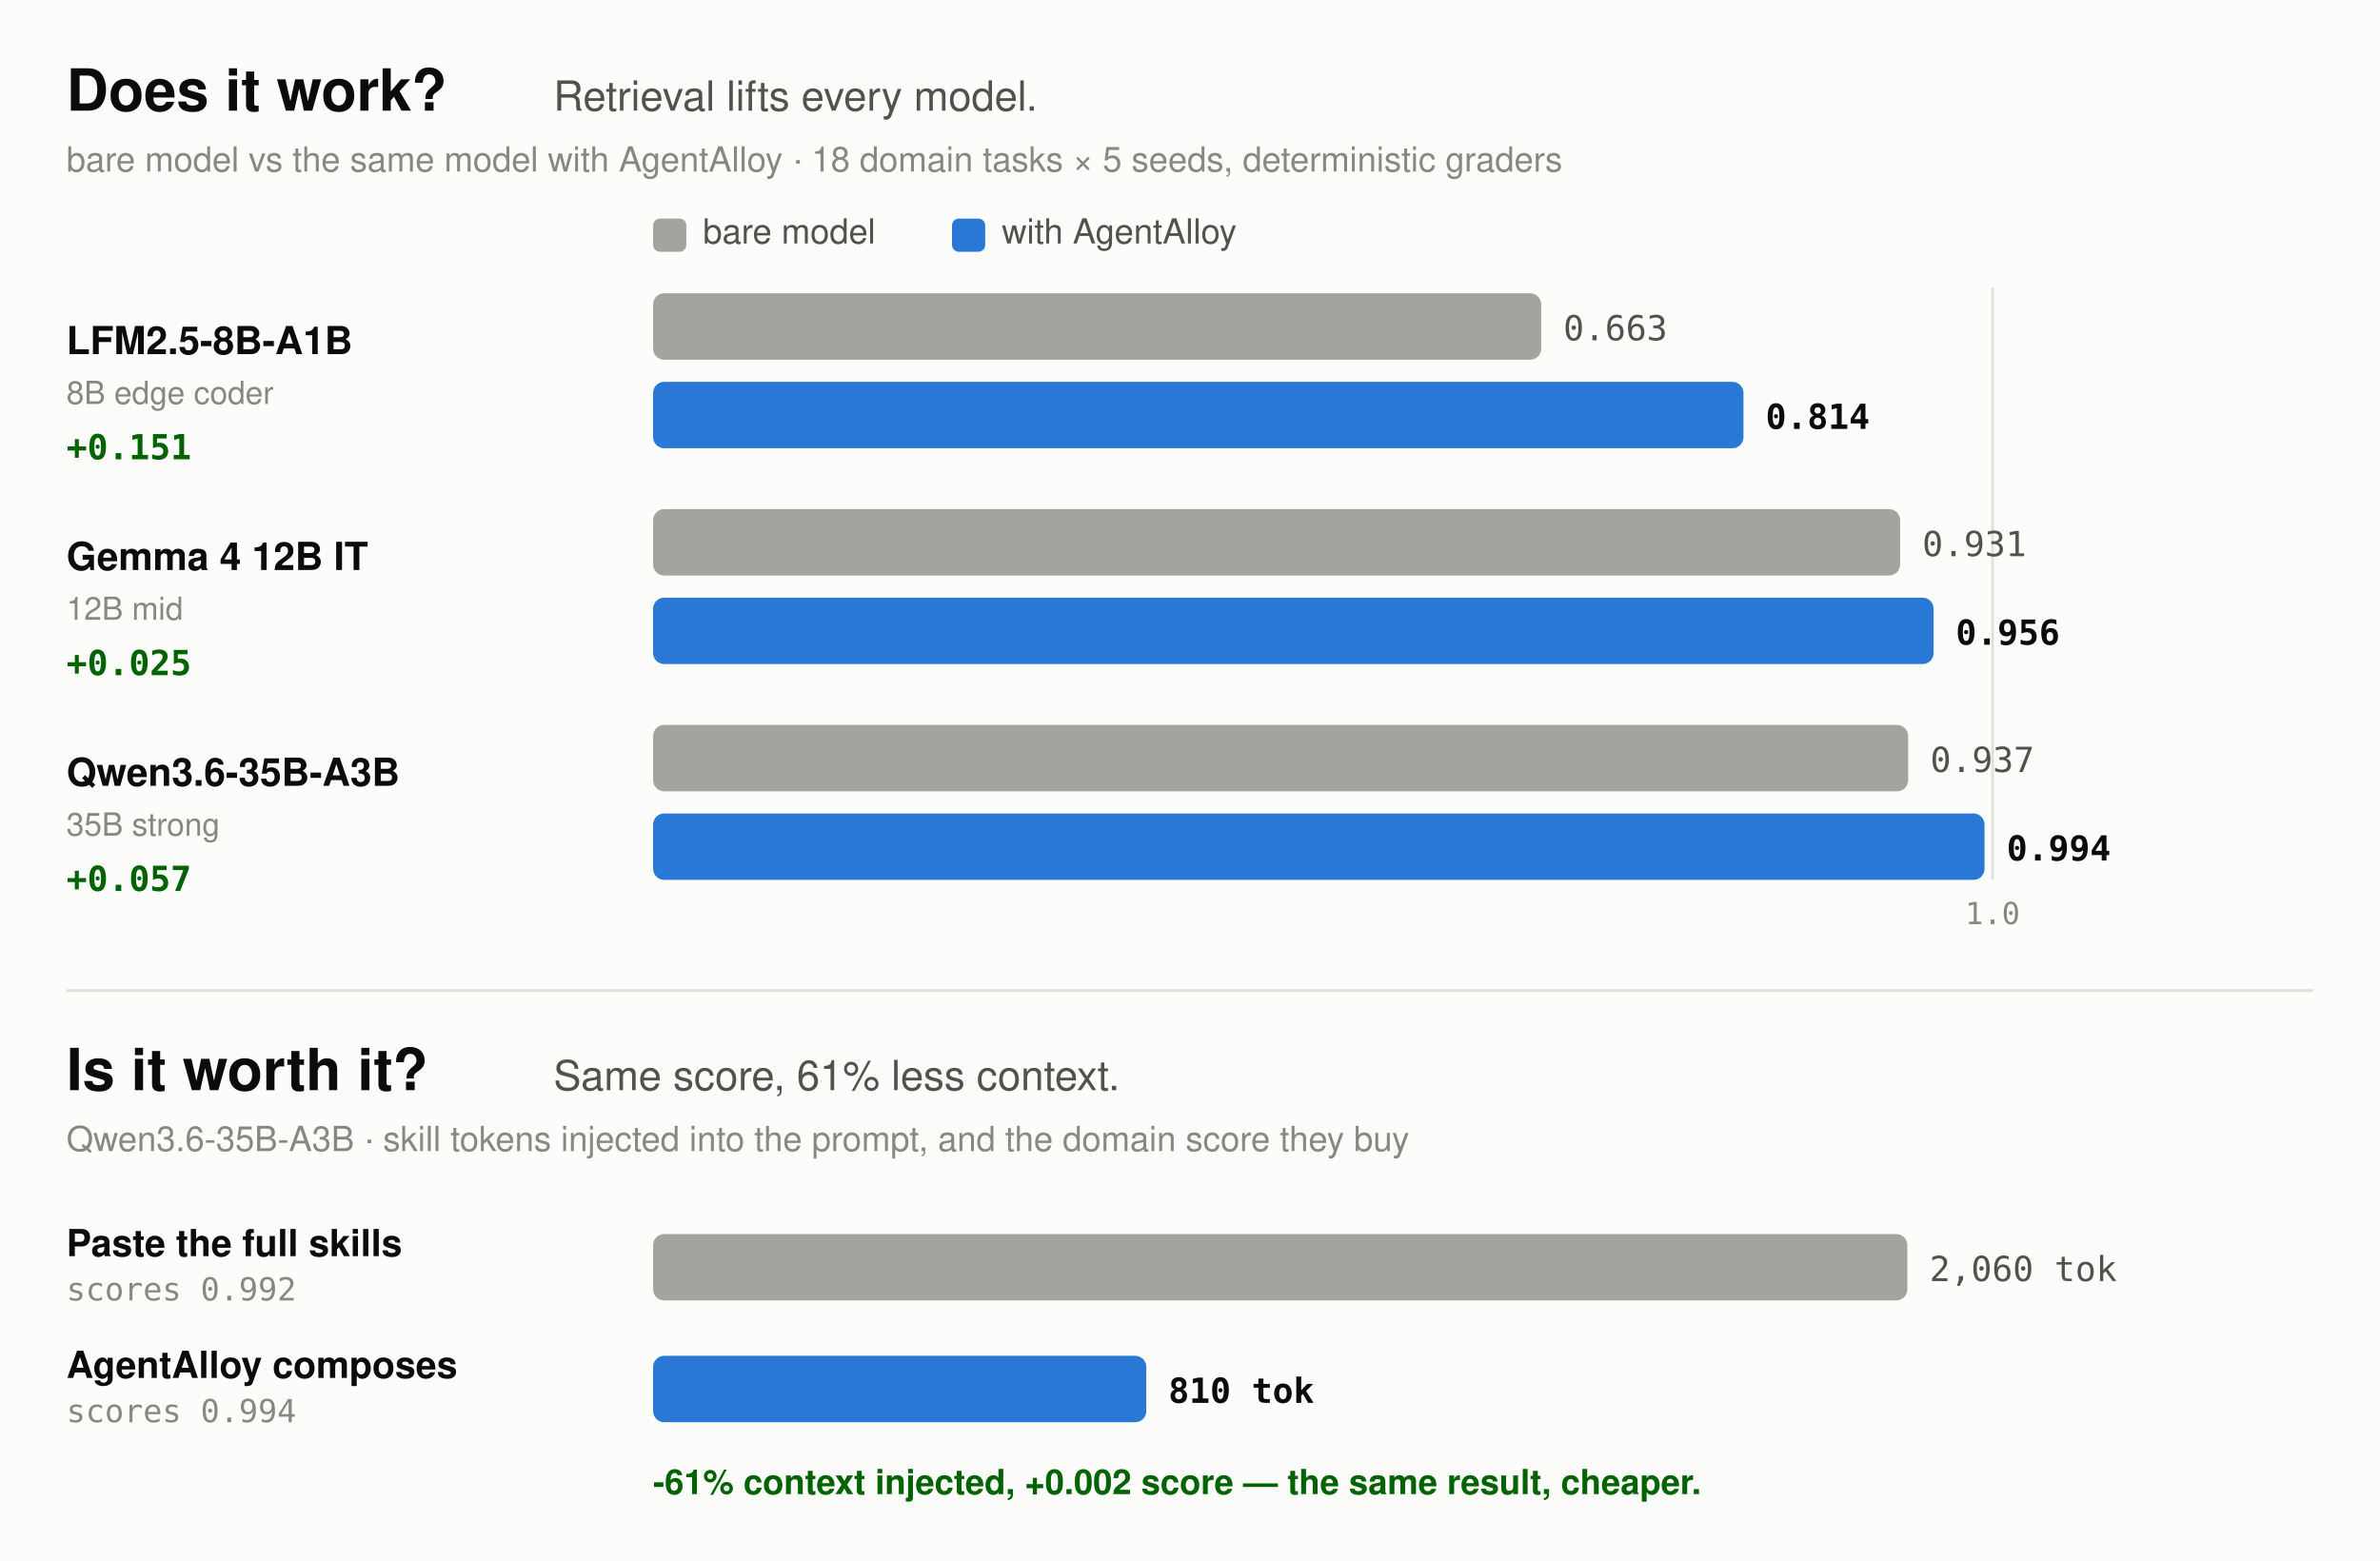
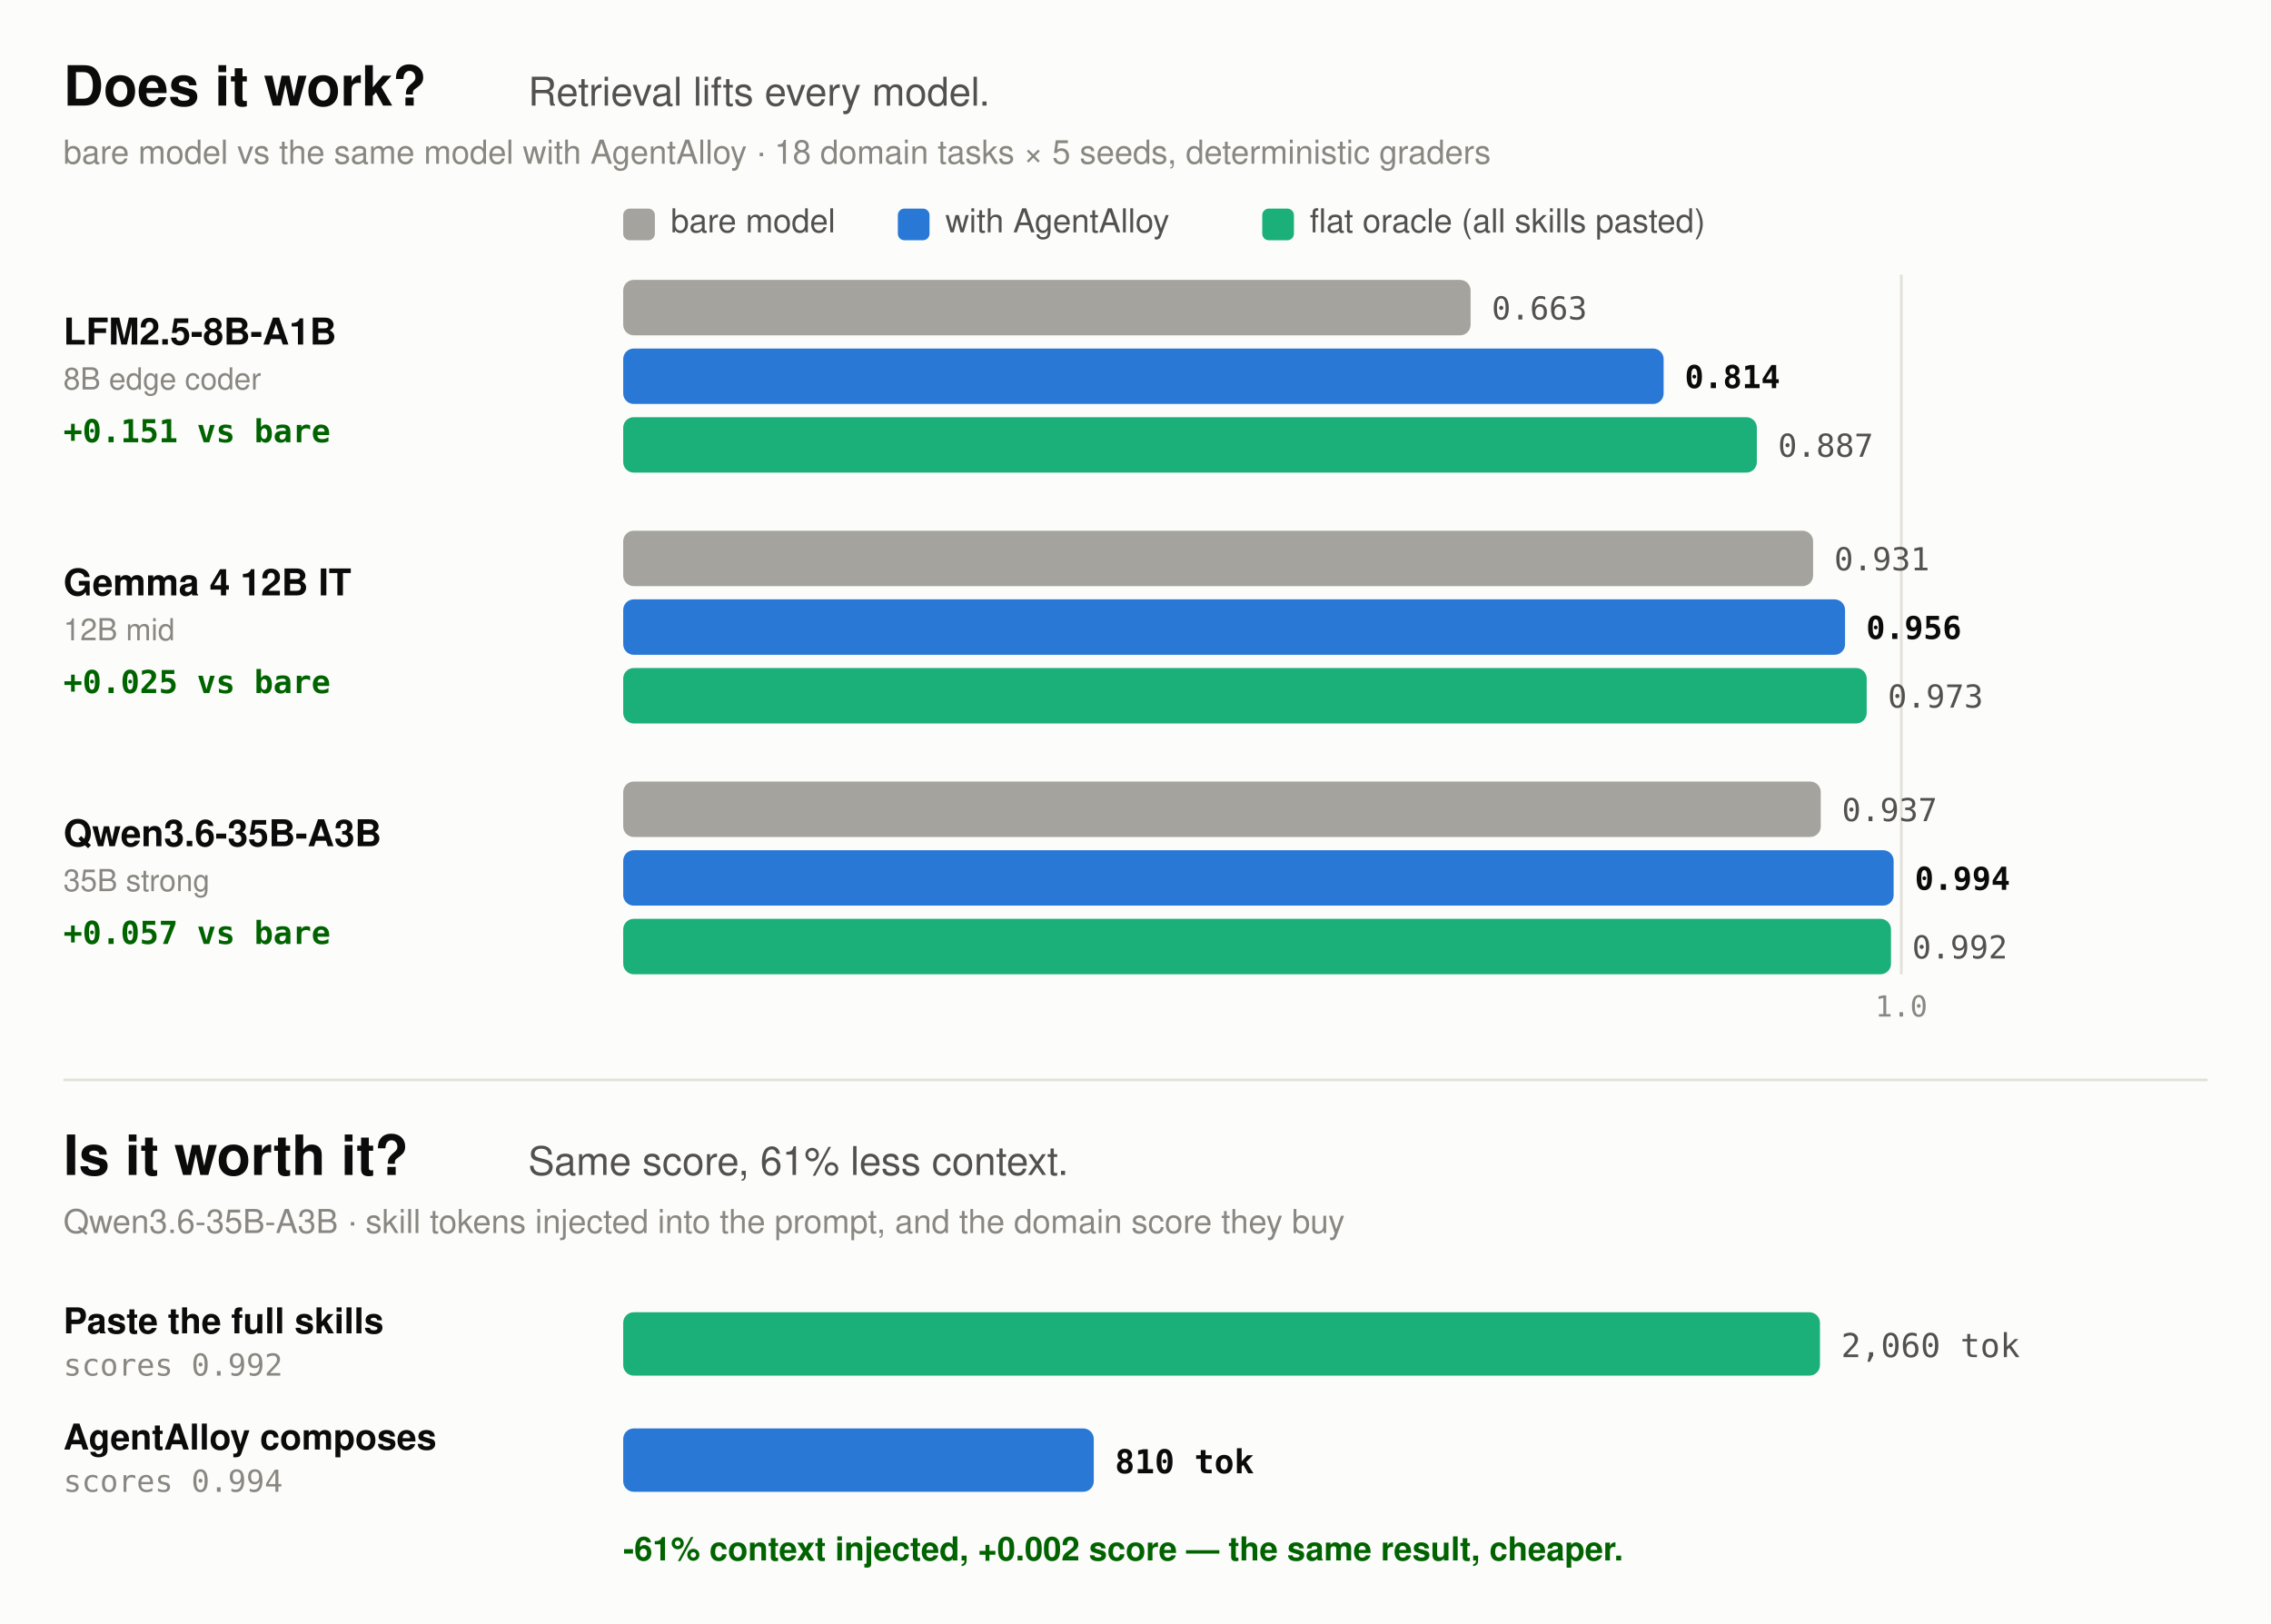
- <svg xmlns="http://www.w3.org/2000/svg" viewBox="0 0 860 564" width="860" height="564" role="img" aria-label="Two panels. Panel one: bare model versus the same model with AgentAlloy across an 8B, 12B, and 35B model; retrieval lifts every one, most on the 8B (0.663 to 0.814). Panel two: on the 35B, AgentAlloy scores 0.994 at 810 injected tokens versus 0.992 at 2,060 tokens for pasting the full skills — the same score at 61% less context.">
-   <rect x="0" y="0" width="860" height="564" fill="#fcfcfb" />
+ <svg xmlns="http://www.w3.org/2000/svg" viewBox="0 0 860 615" width="860" height="615" role="img" aria-label="Two panels. Panel one: for an 8B, 12B, and 35B model, three bars each — bare model, with AgentAlloy, and the flat oracle (all gold skills pasted). AgentAlloy lifts every model over bare, most on the 8B (0.663 to 0.814); on the 35B it reaches the oracle (0.994 vs 0.992). Panel two: on the 35B, AgentAlloy scores 0.994 at 810 injected tokens versus the oracle 0.992 at 2,060 tokens for pasting the full skills — the same score at 61% less context.">
+   <rect x="0" y="0" width="860" height="615" fill="#fcfcfb" />
  <text x="24.0" y="40.0" font-family="system-ui,-apple-system,'Segoe UI',Helvetica,Arial,sans-serif" font-size="21" fill="#0b0b0b" text-anchor="start" font-weight="700" opacity="1.0">Does it work?</text>
  <text x="200.0" y="40.0" font-family="system-ui,-apple-system,'Segoe UI',Helvetica,Arial,sans-serif" font-size="15" fill="#52514e" text-anchor="start" font-weight="400" opacity="1.0">Retrieval lifts every model.</text>
  <text x="24.0" y="62.0" font-family="system-ui,-apple-system,'Segoe UI',Helvetica,Arial,sans-serif" font-size="12.5" fill="#898781" text-anchor="start" font-weight="400" opacity="1.0">bare model vs the same model with AgentAlloy · 18 domain tasks × 5 seeds, deterministic graders</text>
  <rect x="236" y="79" width="12" height="12" rx="2.5" fill="#a5a39d" />
  <text x="254.0" y="88.0" font-family="system-ui,-apple-system,'Segoe UI',Helvetica,Arial,sans-serif" font-size="12.5" fill="#52514e" text-anchor="start" font-weight="400" opacity="1.0">bare model</text>
-   <rect x="344" y="79" width="12" height="12" rx="2.5" fill="#2a78d6" />
-   <text x="362.0" y="88.0" font-family="system-ui,-apple-system,'Segoe UI',Helvetica,Arial,sans-serif" font-size="12.5" fill="#52514e" text-anchor="start" font-weight="400" opacity="1.0">with AgentAlloy</text>
-   <line x1="720.0" y1="104" x2="720.0" y2="318" stroke="#e1e0d9" stroke-width="1" />
-   <text x="720.0" y="334.0" font-family="ui-monospace,'SF Mono',Menlo,Consolas,monospace" font-size="11" fill="#898781" text-anchor="middle" font-weight="400" opacity="1.0">1.0</text>
-   <text x="24.0" y="128.0" font-family="system-ui,-apple-system,'Segoe UI',Helvetica,Arial,sans-serif" font-size="14" fill="#0b0b0b" text-anchor="start" font-weight="650" opacity="1.0">LFM2.5-8B-A1B</text>
-   <text x="24.0" y="146.0" font-family="system-ui,-apple-system,'Segoe UI',Helvetica,Arial,sans-serif" font-size="11.5" fill="#898781" text-anchor="start" font-weight="400" opacity="1.0">8B edge coder</text>
-   <text x="24.0" y="166.0" font-family="ui-monospace,'SF Mono',Menlo,Consolas,monospace" font-size="12.5" fill="#006300" text-anchor="start" font-weight="650" opacity="1.0">+0.151</text>
-   <rect x="236.0" y="106.0" width="320.9" height="24" rx="4" fill="#a5a39d" />
-   <text x="564.9" y="123.0" font-family="ui-monospace,'SF Mono',Menlo,Consolas,monospace" font-size="12.5" fill="#52514e" text-anchor="start" font-weight="400" opacity="1.0">0.663</text>
-   <rect x="236.0" y="138.0" width="394.0" height="24" rx="4" fill="#2a78d6" />
-   <text x="638.0" y="155.0" font-family="ui-monospace,'SF Mono',Menlo,Consolas,monospace" font-size="12.5" fill="#0b0b0b" text-anchor="start" font-weight="650" opacity="1.0">0.814</text>
-   <text x="24.0" y="206.0" font-family="system-ui,-apple-system,'Segoe UI',Helvetica,Arial,sans-serif" font-size="14" fill="#0b0b0b" text-anchor="start" font-weight="650" opacity="1.0">Gemma 4 12B IT</text>
-   <text x="24.0" y="224.0" font-family="system-ui,-apple-system,'Segoe UI',Helvetica,Arial,sans-serif" font-size="11.5" fill="#898781" text-anchor="start" font-weight="400" opacity="1.0">12B mid</text>
-   <text x="24.0" y="244.0" font-family="ui-monospace,'SF Mono',Menlo,Consolas,monospace" font-size="12.5" fill="#006300" text-anchor="start" font-weight="650" opacity="1.0">+0.025</text>
-   <rect x="236.0" y="184.0" width="450.6" height="24" rx="4" fill="#a5a39d" />
-   <text x="694.6" y="201.0" font-family="ui-monospace,'SF Mono',Menlo,Consolas,monospace" font-size="12.5" fill="#52514e" text-anchor="start" font-weight="400" opacity="1.0">0.931</text>
-   <rect x="236.0" y="216.0" width="462.7" height="24" rx="4" fill="#2a78d6" />
-   <text x="706.7" y="233.0" font-family="ui-monospace,'SF Mono',Menlo,Consolas,monospace" font-size="12.5" fill="#0b0b0b" text-anchor="start" font-weight="650" opacity="1.0">0.956</text>
-   <text x="24.0" y="284.0" font-family="system-ui,-apple-system,'Segoe UI',Helvetica,Arial,sans-serif" font-size="14" fill="#0b0b0b" text-anchor="start" font-weight="650" opacity="1.0">Qwen3.6-35B-A3B</text>
-   <text x="24.0" y="302.0" font-family="system-ui,-apple-system,'Segoe UI',Helvetica,Arial,sans-serif" font-size="11.5" fill="#898781" text-anchor="start" font-weight="400" opacity="1.0">35B strong</text>
-   <text x="24.0" y="322.0" font-family="ui-monospace,'SF Mono',Menlo,Consolas,monospace" font-size="12.5" fill="#006300" text-anchor="start" font-weight="650" opacity="1.0">+0.057</text>
-   <rect x="236.0" y="262.0" width="453.5" height="24" rx="4" fill="#a5a39d" />
-   <text x="697.5" y="279.0" font-family="ui-monospace,'SF Mono',Menlo,Consolas,monospace" font-size="12.5" fill="#52514e" text-anchor="start" font-weight="400" opacity="1.0">0.937</text>
-   <rect x="236.0" y="294.0" width="481.1" height="24" rx="4" fill="#2a78d6" />
-   <text x="725.1" y="311.0" font-family="ui-monospace,'SF Mono',Menlo,Consolas,monospace" font-size="12.5" fill="#0b0b0b" text-anchor="start" font-weight="650" opacity="1.0">0.994</text>
-   <line x1="24" y1="358" x2="836" y2="358" stroke="#e1e0d9" stroke-width="1" />
-   <text x="24.0" y="394.0" font-family="system-ui,-apple-system,'Segoe UI',Helvetica,Arial,sans-serif" font-size="21" fill="#0b0b0b" text-anchor="start" font-weight="700" opacity="1.0">Is it worth it?</text>
-   <text x="200.0" y="394.0" font-family="system-ui,-apple-system,'Segoe UI',Helvetica,Arial,sans-serif" font-size="15" fill="#52514e" text-anchor="start" font-weight="400" opacity="1.0">Same score, 61% less context.</text>
-   <text x="24.0" y="416.0" font-family="system-ui,-apple-system,'Segoe UI',Helvetica,Arial,sans-serif" font-size="12.5" fill="#898781" text-anchor="start" font-weight="400" opacity="1.0">Qwen3.6-35B-A3B · skill tokens injected into the prompt, and the domain score they buy</text>
-   <text x="24.0" y="454.0" font-family="system-ui,-apple-system,'Segoe UI',Helvetica,Arial,sans-serif" font-size="13.5" fill="#0b0b0b" text-anchor="start" font-weight="550" opacity="1.0">Paste the full skills</text>
-   <text x="24.0" y="470.0" font-family="ui-monospace,'SF Mono',Menlo,Consolas,monospace" font-size="11.5" fill="#898781" text-anchor="start" font-weight="400" opacity="1.0">scores 0.992</text>
-   <rect x="236.0" y="446.0" width="453.2" height="24" rx="4" fill="#a5a39d" />
-   <text x="697.2" y="463.0" font-family="ui-monospace,'SF Mono',Menlo,Consolas,monospace" font-size="12.5" fill="#52514e" text-anchor="start" font-weight="400" opacity="1.0">2,060 tok</text>
-   <text x="24.0" y="498.0" font-family="system-ui,-apple-system,'Segoe UI',Helvetica,Arial,sans-serif" font-size="13.5" fill="#0b0b0b" text-anchor="start" font-weight="650" opacity="1.0">AgentAlloy composes</text>
-   <text x="24.0" y="514.0" font-family="ui-monospace,'SF Mono',Menlo,Consolas,monospace" font-size="11.5" fill="#898781" text-anchor="start" font-weight="400" opacity="1.0">scores 0.994</text>
-   <rect x="236.0" y="490.0" width="178.2" height="24" rx="4" fill="#2a78d6" />
-   <text x="422.2" y="507.0" font-family="ui-monospace,'SF Mono',Menlo,Consolas,monospace" font-size="12.5" fill="#0b0b0b" text-anchor="start" font-weight="650" opacity="1.0">810 tok</text>
-   <text x="236.0" y="540.0" font-family="system-ui,-apple-system,'Segoe UI',Helvetica,Arial,sans-serif" font-size="12.5" fill="#006300" text-anchor="start" font-weight="650" opacity="1.0">-61% context injected, +0.002 score — the same result, cheaper.</text>
+   <rect x="340" y="79" width="12" height="12" rx="2.5" fill="#2a78d6" />
+   <text x="358.0" y="88.0" font-family="system-ui,-apple-system,'Segoe UI',Helvetica,Arial,sans-serif" font-size="12.5" fill="#52514e" text-anchor="start" font-weight="400" opacity="1.0">with AgentAlloy</text>
+   <rect x="478" y="79" width="12" height="12" rx="2.5" fill="#1baf7a" />
+   <text x="496.0" y="88.0" font-family="system-ui,-apple-system,'Segoe UI',Helvetica,Arial,sans-serif" font-size="12.5" fill="#52514e" text-anchor="start" font-weight="400" opacity="1.0">flat oracle (all skills pasted)</text>
+   <line x1="720.0" y1="104" x2="720.0" y2="369" stroke="#e1e0d9" stroke-width="1" />
+   <text x="720.0" y="385.0" font-family="ui-monospace,'SF Mono',Menlo,Consolas,monospace" font-size="11" fill="#898781" text-anchor="middle" font-weight="400" opacity="1.0">1.0</text>
+   <text x="24.0" y="130.5" font-family="system-ui,-apple-system,'Segoe UI',Helvetica,Arial,sans-serif" font-size="14" fill="#0b0b0b" text-anchor="start" font-weight="650" opacity="1.0">LFM2.5-8B-A1B</text>
+   <text x="24.0" y="147.5" font-family="system-ui,-apple-system,'Segoe UI',Helvetica,Arial,sans-serif" font-size="11.5" fill="#898781" text-anchor="start" font-weight="400" opacity="1.0">8B edge coder</text>
+   <text x="24.0" y="167.5" font-family="ui-monospace,'SF Mono',Menlo,Consolas,monospace" font-size="12" fill="#006300" text-anchor="start" font-weight="650" opacity="1.0">+0.151 vs bare</text>
+   <rect x="236.0" y="106.0" width="320.9" height="21" rx="4" fill="#a5a39d" />
+   <text x="564.9" y="121.0" font-family="ui-monospace,'SF Mono',Menlo,Consolas,monospace" font-size="12" fill="#52514e" text-anchor="start" font-weight="400" opacity="1.0">0.663</text>
+   <rect x="236.0" y="132.0" width="394.0" height="21" rx="4" fill="#2a78d6" />
+   <text x="638.0" y="147.0" font-family="ui-monospace,'SF Mono',Menlo,Consolas,monospace" font-size="12" fill="#0b0b0b" text-anchor="start" font-weight="650" opacity="1.0">0.814</text>
+   <rect x="236.0" y="158.0" width="429.3" height="21" rx="4" fill="#1baf7a" />
+   <text x="673.3" y="173.0" font-family="ui-monospace,'SF Mono',Menlo,Consolas,monospace" font-size="12" fill="#52514e" text-anchor="start" font-weight="500" opacity="1.0">0.887</text>
+   <text x="24.0" y="225.5" font-family="system-ui,-apple-system,'Segoe UI',Helvetica,Arial,sans-serif" font-size="14" fill="#0b0b0b" text-anchor="start" font-weight="650" opacity="1.0">Gemma 4 12B IT</text>
+   <text x="24.0" y="242.5" font-family="system-ui,-apple-system,'Segoe UI',Helvetica,Arial,sans-serif" font-size="11.5" fill="#898781" text-anchor="start" font-weight="400" opacity="1.0">12B mid</text>
+   <text x="24.0" y="262.5" font-family="ui-monospace,'SF Mono',Menlo,Consolas,monospace" font-size="12" fill="#006300" text-anchor="start" font-weight="650" opacity="1.0">+0.025 vs bare</text>
+   <rect x="236.0" y="201.0" width="450.6" height="21" rx="4" fill="#a5a39d" />
+   <text x="694.6" y="216.0" font-family="ui-monospace,'SF Mono',Menlo,Consolas,monospace" font-size="12" fill="#52514e" text-anchor="start" font-weight="400" opacity="1.0">0.931</text>
+   <rect x="236.0" y="227.0" width="462.7" height="21" rx="4" fill="#2a78d6" />
+   <text x="706.7" y="242.0" font-family="ui-monospace,'SF Mono',Menlo,Consolas,monospace" font-size="12" fill="#0b0b0b" text-anchor="start" font-weight="650" opacity="1.0">0.956</text>
+   <rect x="236.0" y="253.0" width="470.9" height="21" rx="4" fill="#1baf7a" />
+   <text x="714.9" y="268.0" font-family="ui-monospace,'SF Mono',Menlo,Consolas,monospace" font-size="12" fill="#52514e" text-anchor="start" font-weight="500" opacity="1.0">0.973</text>
+   <text x="24.0" y="320.5" font-family="system-ui,-apple-system,'Segoe UI',Helvetica,Arial,sans-serif" font-size="14" fill="#0b0b0b" text-anchor="start" font-weight="650" opacity="1.0">Qwen3.6-35B-A3B</text>
+   <text x="24.0" y="337.5" font-family="system-ui,-apple-system,'Segoe UI',Helvetica,Arial,sans-serif" font-size="11.5" fill="#898781" text-anchor="start" font-weight="400" opacity="1.0">35B strong</text>
+   <text x="24.0" y="357.5" font-family="ui-monospace,'SF Mono',Menlo,Consolas,monospace" font-size="12" fill="#006300" text-anchor="start" font-weight="650" opacity="1.0">+0.057 vs bare</text>
+   <rect x="236.0" y="296.0" width="453.5" height="21" rx="4" fill="#a5a39d" />
+   <text x="697.5" y="311.0" font-family="ui-monospace,'SF Mono',Menlo,Consolas,monospace" font-size="12" fill="#52514e" text-anchor="start" font-weight="400" opacity="1.0">0.937</text>
+   <rect x="236.0" y="322.0" width="481.1" height="21" rx="4" fill="#2a78d6" />
+   <text x="725.1" y="337.0" font-family="ui-monospace,'SF Mono',Menlo,Consolas,monospace" font-size="12" fill="#0b0b0b" text-anchor="start" font-weight="650" opacity="1.0">0.994</text>
+   <rect x="236.0" y="348.0" width="480.1" height="21" rx="4" fill="#1baf7a" />
+   <text x="724.1" y="363.0" font-family="ui-monospace,'SF Mono',Menlo,Consolas,monospace" font-size="12" fill="#52514e" text-anchor="start" font-weight="500" opacity="1.0">0.992</text>
+   <line x1="24" y1="409" x2="836" y2="409" stroke="#e1e0d9" stroke-width="1" />
+   <text x="24.0" y="445.0" font-family="system-ui,-apple-system,'Segoe UI',Helvetica,Arial,sans-serif" font-size="21" fill="#0b0b0b" text-anchor="start" font-weight="700" opacity="1.0">Is it worth it?</text>
+   <text x="200.0" y="445.0" font-family="system-ui,-apple-system,'Segoe UI',Helvetica,Arial,sans-serif" font-size="15" fill="#52514e" text-anchor="start" font-weight="400" opacity="1.0">Same score, 61% less context.</text>
+   <text x="24.0" y="467.0" font-family="system-ui,-apple-system,'Segoe UI',Helvetica,Arial,sans-serif" font-size="12.5" fill="#898781" text-anchor="start" font-weight="400" opacity="1.0">Qwen3.6-35B-A3B · skill tokens injected into the prompt, and the domain score they buy</text>
+   <text x="24.0" y="505.0" font-family="system-ui,-apple-system,'Segoe UI',Helvetica,Arial,sans-serif" font-size="13.5" fill="#0b0b0b" text-anchor="start" font-weight="550" opacity="1.0">Paste the full skills</text>
+   <text x="24.0" y="521.0" font-family="ui-monospace,'SF Mono',Menlo,Consolas,monospace" font-size="11.5" fill="#898781" text-anchor="start" font-weight="400" opacity="1.0">scores 0.992</text>
+   <rect x="236.0" y="497.0" width="453.2" height="24" rx="4" fill="#1baf7a" />
+   <text x="697.2" y="514.0" font-family="ui-monospace,'SF Mono',Menlo,Consolas,monospace" font-size="12.5" fill="#52514e" text-anchor="start" font-weight="400" opacity="1.0">2,060 tok</text>
+   <text x="24.0" y="549.0" font-family="system-ui,-apple-system,'Segoe UI',Helvetica,Arial,sans-serif" font-size="13.5" fill="#0b0b0b" text-anchor="start" font-weight="650" opacity="1.0">AgentAlloy composes</text>
+   <text x="24.0" y="565.0" font-family="ui-monospace,'SF Mono',Menlo,Consolas,monospace" font-size="11.5" fill="#898781" text-anchor="start" font-weight="400" opacity="1.0">scores 0.994</text>
+   <rect x="236.0" y="541.0" width="178.2" height="24" rx="4" fill="#2a78d6" />
+   <text x="422.2" y="558.0" font-family="ui-monospace,'SF Mono',Menlo,Consolas,monospace" font-size="12.5" fill="#0b0b0b" text-anchor="start" font-weight="650" opacity="1.0">810 tok</text>
+   <text x="236.0" y="591.0" font-family="system-ui,-apple-system,'Segoe UI',Helvetica,Arial,sans-serif" font-size="12.5" fill="#006300" text-anchor="start" font-weight="650" opacity="1.0">-61% context injected, +0.002 score — the same result, cheaper.</text>
</svg>
